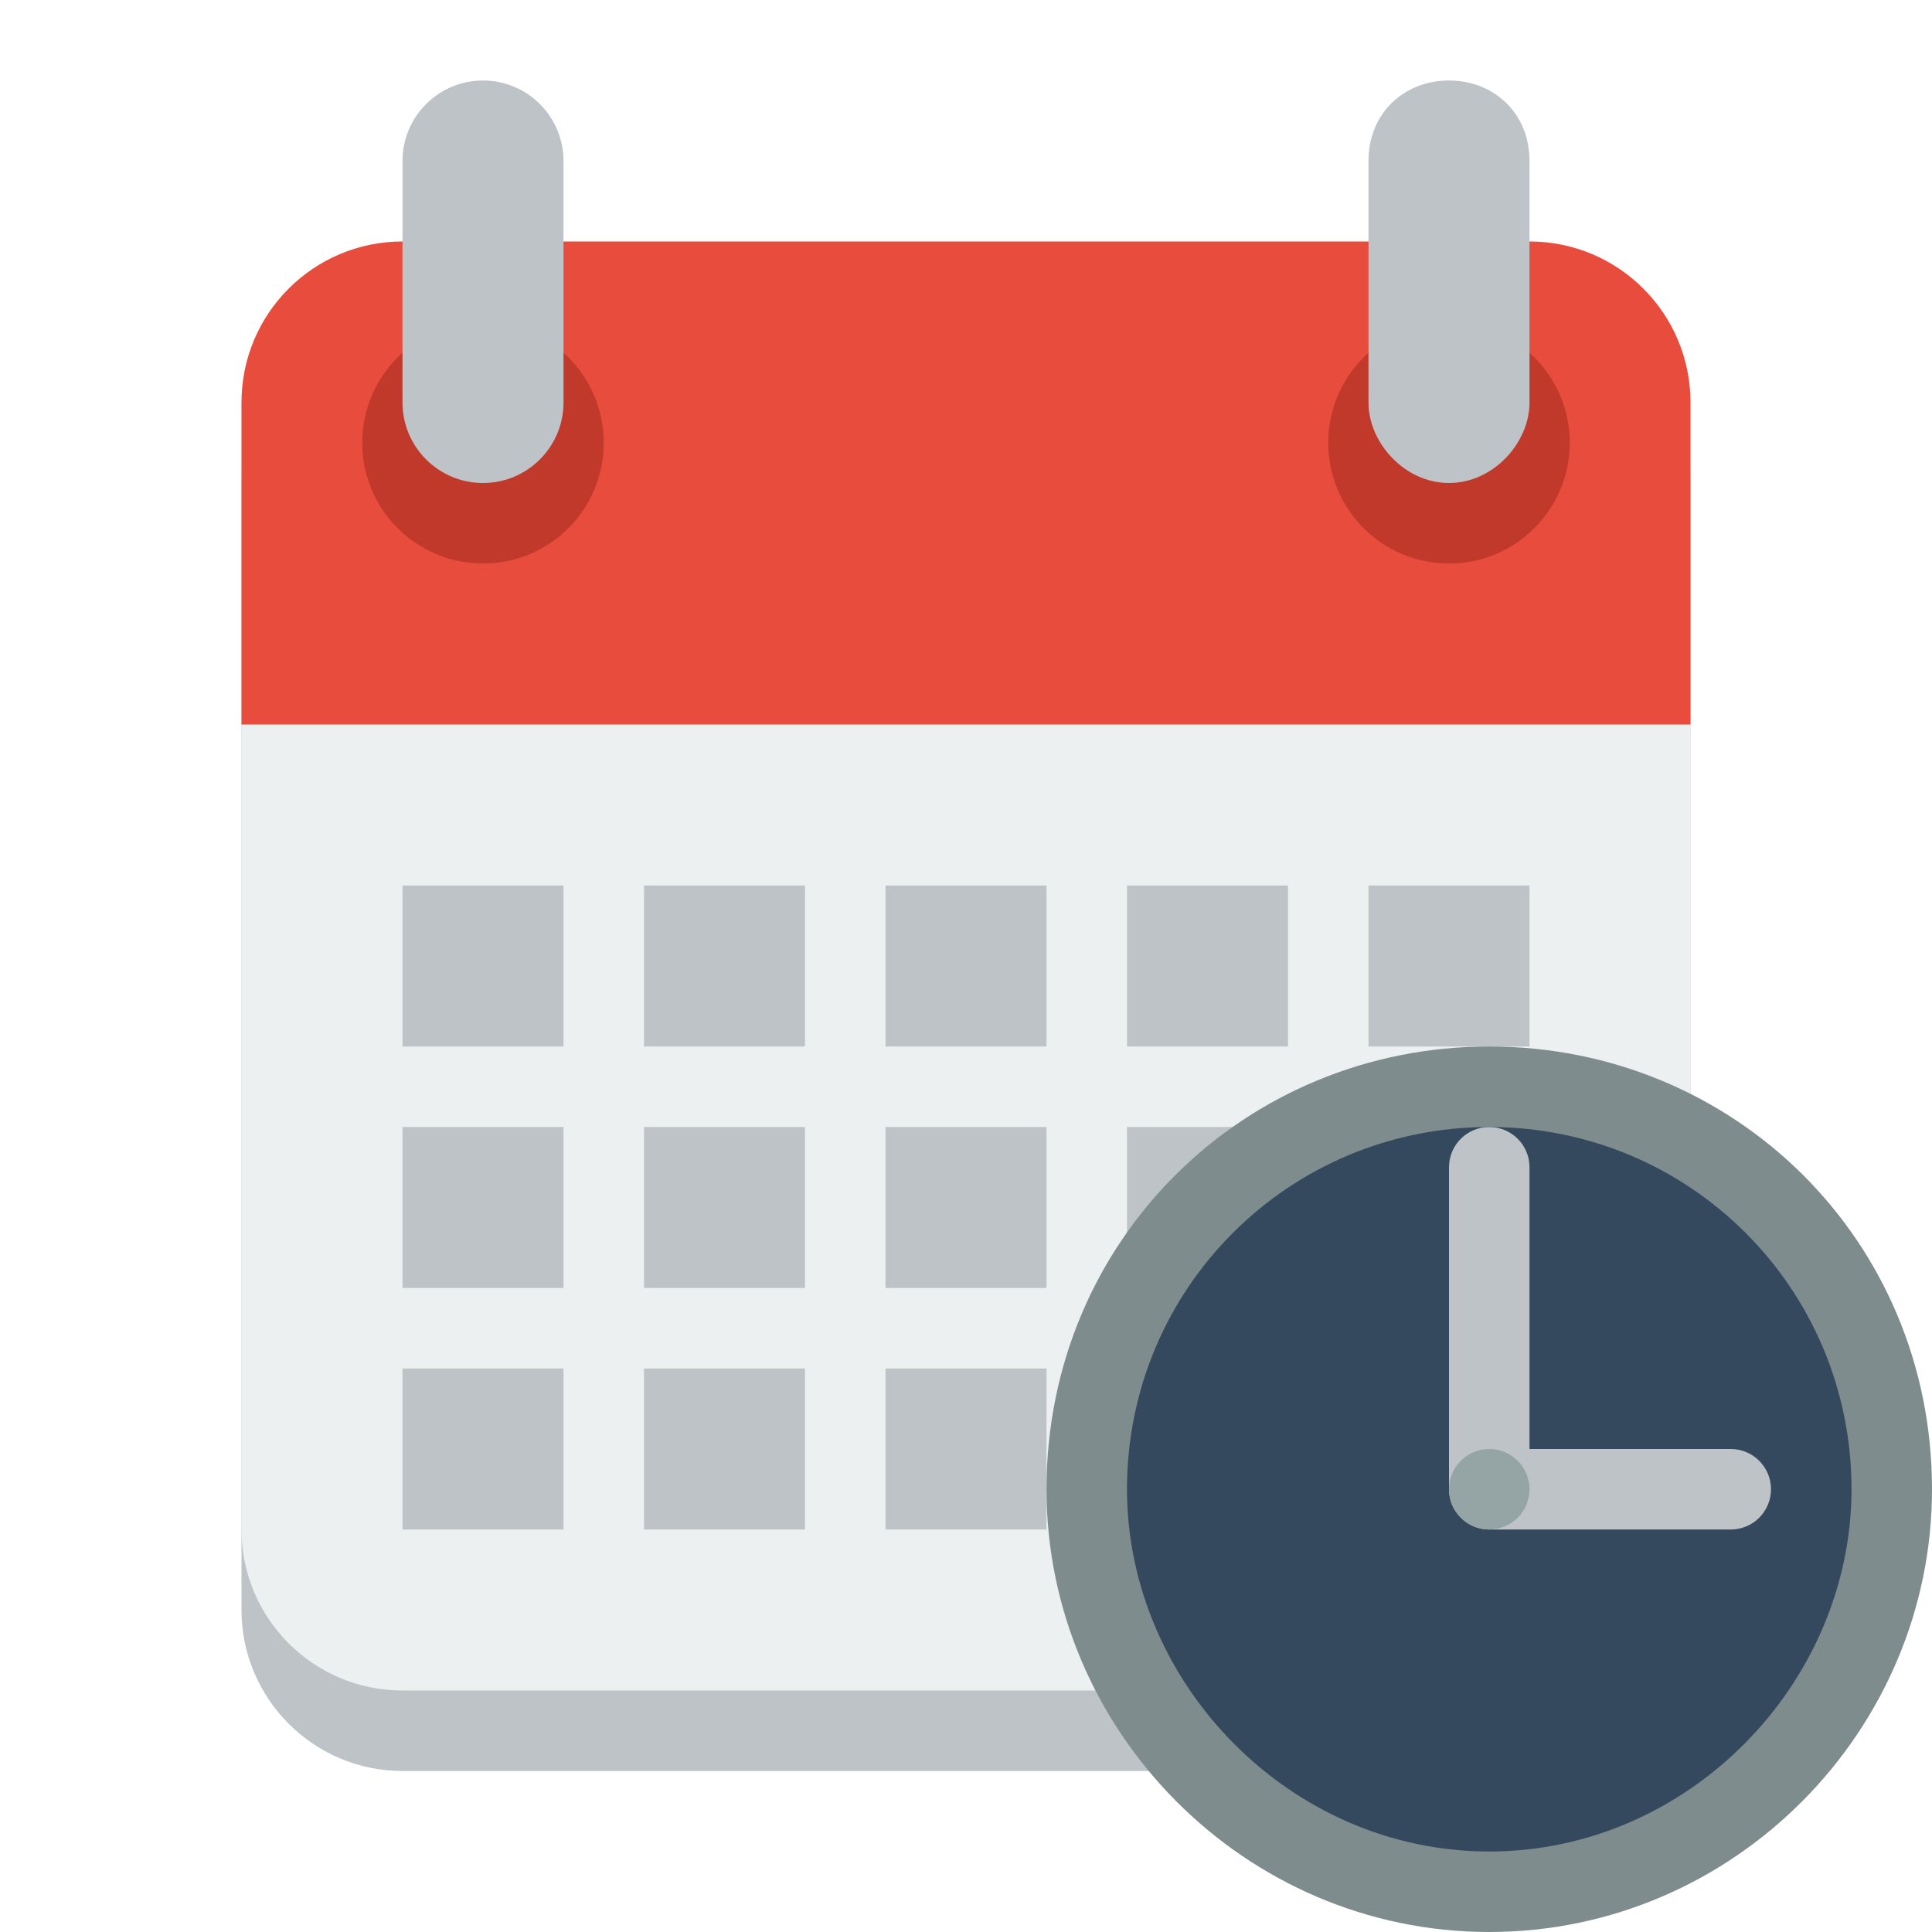
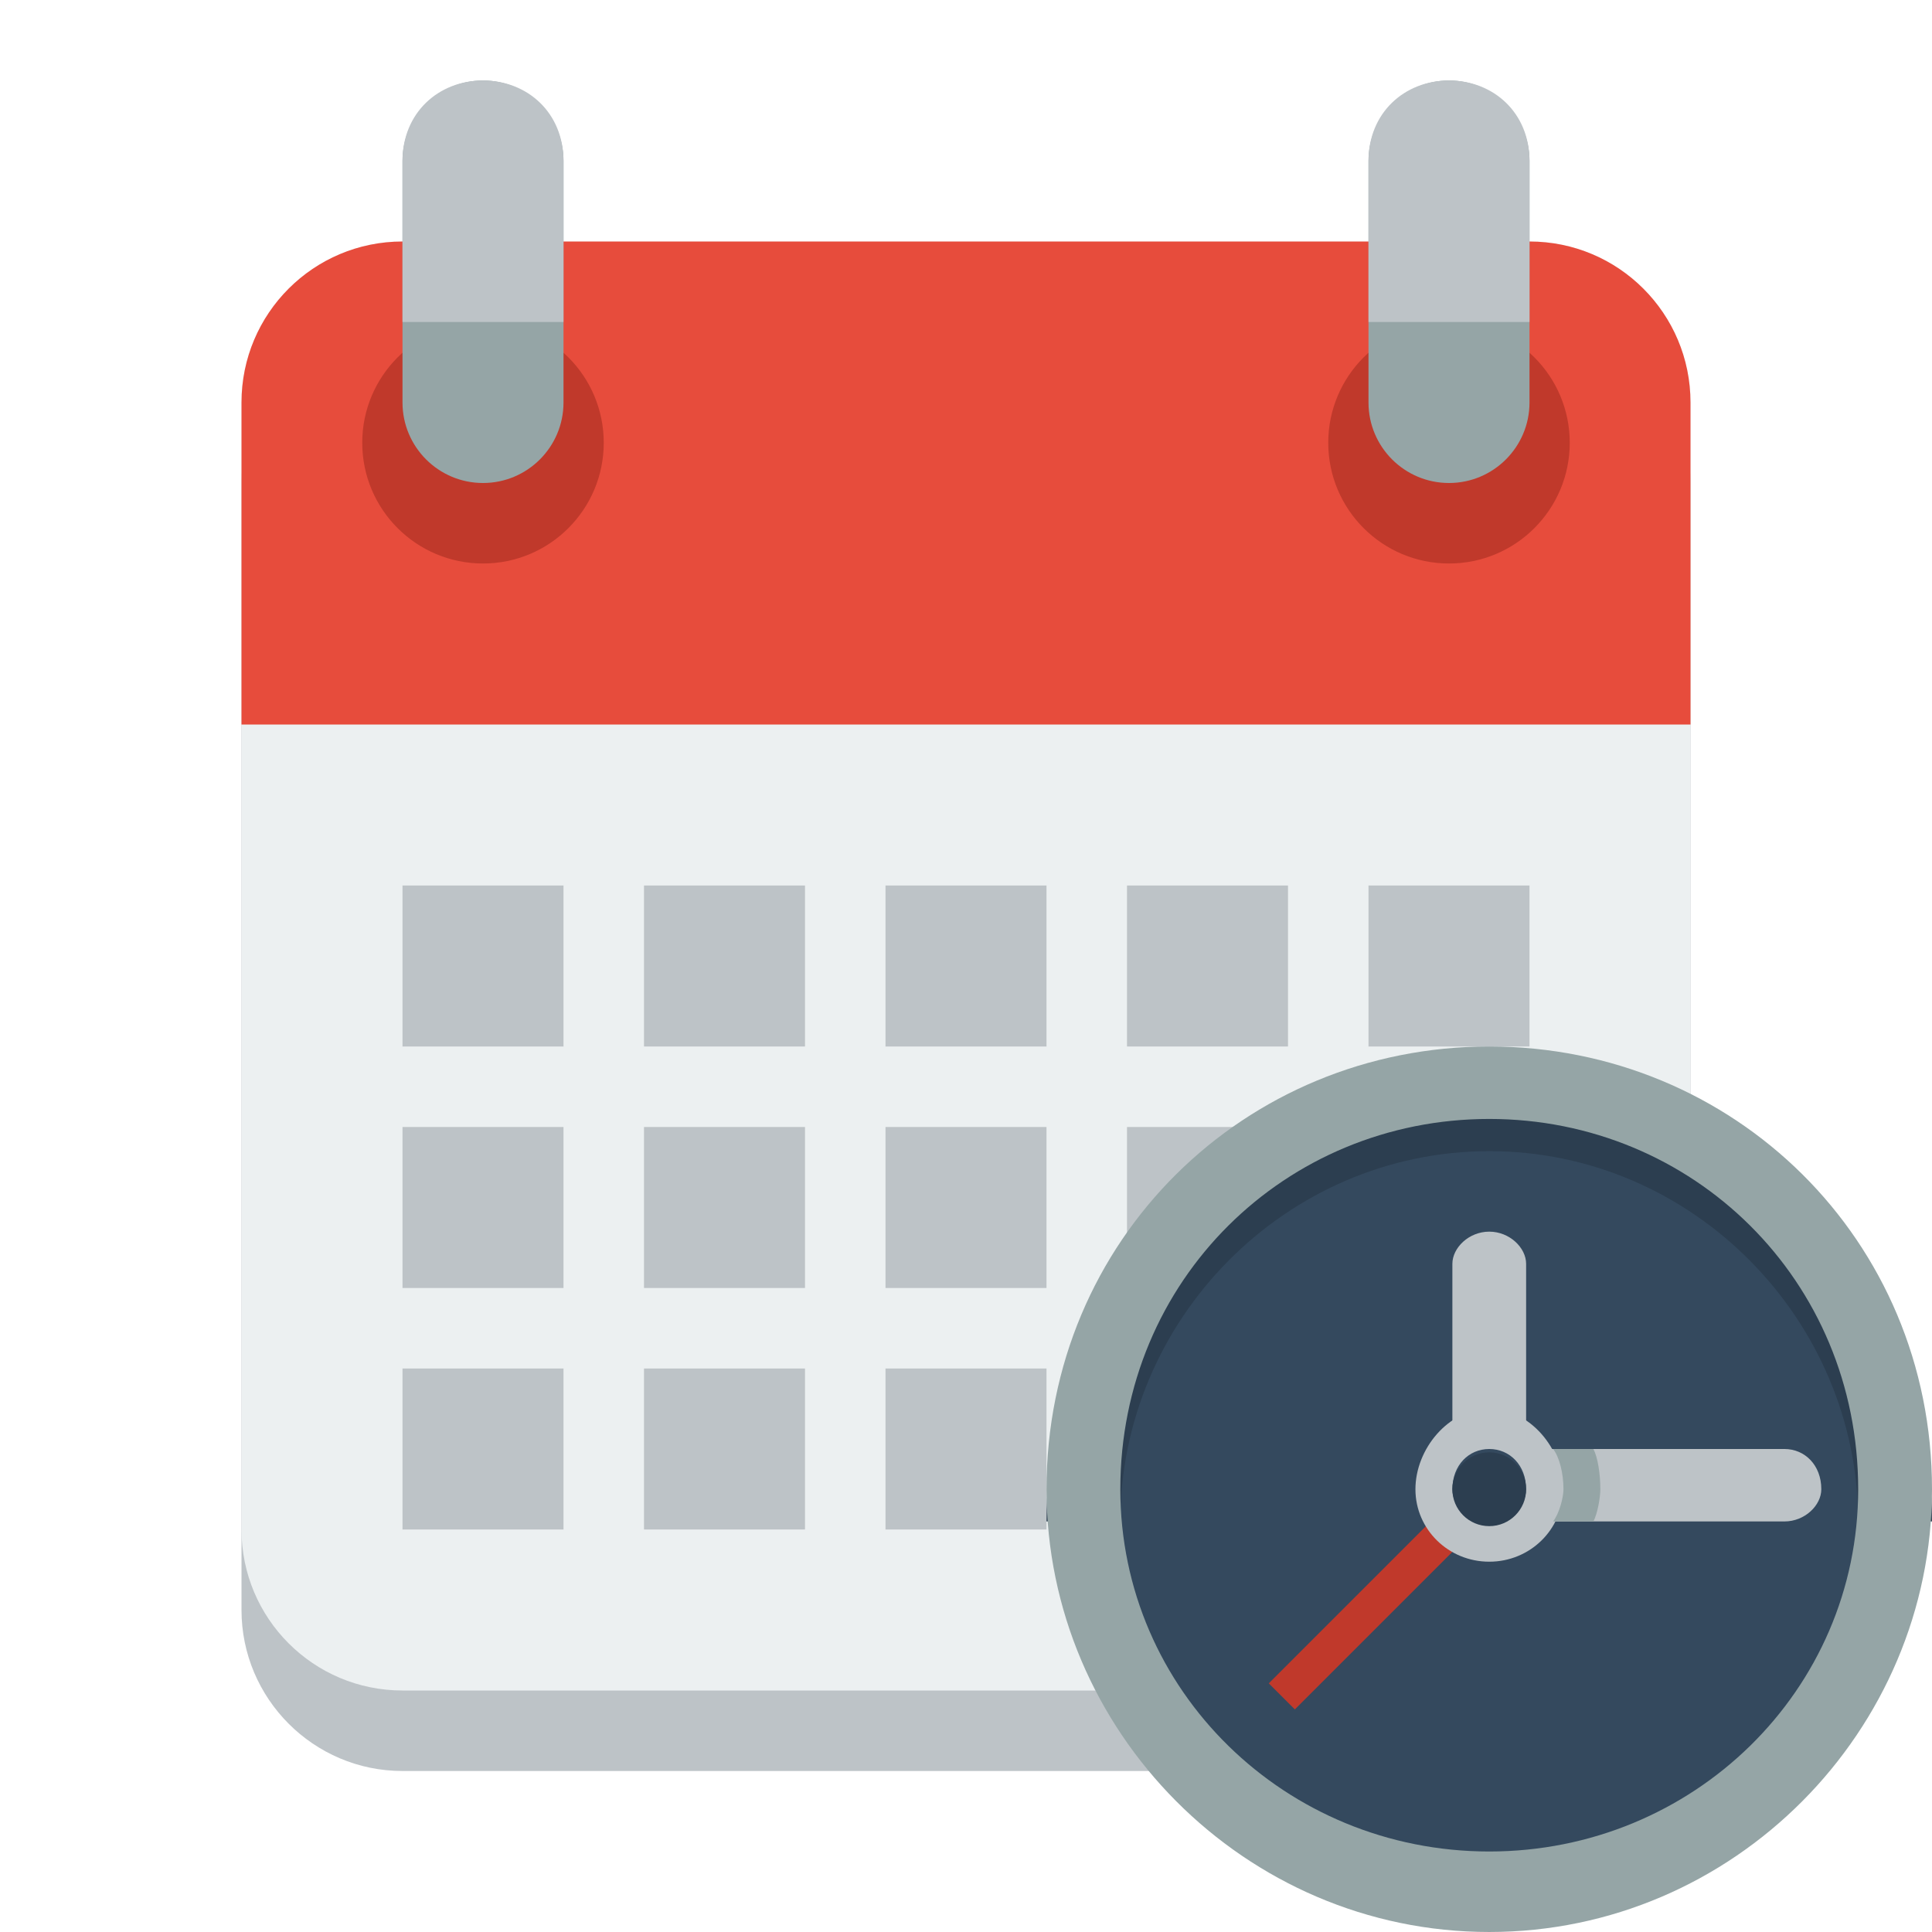
- <svg xmlns="http://www.w3.org/2000/svg" height="24" version="1.1" width="24">
+ <svg xmlns="http://www.w3.org/2000/svg" height="24" width="24" version="1.1">
  <g transform="translate(0 -1028.4)">
    <path d="m5 1032.4c-1.105 0-2 0.9-2 2v14c0 1.1 0.895 2 2 2h6 2 6c1.105 0 2-0.9 2-2v-14c0-1.1-0.895-2-2-2h-6-2-6z" fill="#bdc3c7" />
-     <path d="m5 3c-1.105 0-2 0.895-2 2v14c0 1.105 0.895 2 2 2h6 2 6c1.105 0 2-0.895 2-2v-14c0-1.105-0.895-2-2-2h-6-2-6z" fill="#ecf0f1" transform="translate(0 1028.4)" />
-     <path d="m5 3c-1.105 0-2 0.895-2 2v3 1h18v-1-3c0-1.105-0.895-2-2-2h-6-2-6z" fill="#e74c3c" transform="translate(0 1028.4)" />
-     <path d="m7 5.5a1.5 1.5 0 1 1 -3 0 1.5 1.5 0 1 1 3 0z" fill="#c0392b" transform="translate(.5 1028.4)" />
-     <path d="m6 1c-0.552 0-1 0.448-1 1v3c0 0.552 0.448 1 1 1s1-0.448 1-1v-3c0-0.552-0.448-1-1-1z" fill="#bdc3c7" transform="translate(0 1028.4)" />
-     <path d="m7 5.5a1.5 1.5 0 1 1 -3 0 1.5 1.5 0 1 1 3 0z" fill="#c0392b" transform="translate(12.5 1028.4)" />
+     <path d="m5 3c-1.105 0-2 0.895-2 2v14c0 1.105 0.895 2 2 2h6 2 6c1.105 0 2-0.895 2-2v-14c0-1.105-0.895-2-2-2h-6-2-6z" transform="translate(0 1028.4)" fill="#ecf0f1" />
+     <path d="m5 3c-1.105 0-2 0.895-2 2v3 1h18v-1-3c0-1.105-0.895-2-2-2h-6-2-6z" transform="translate(0 1028.4)" fill="#e74c3c" />
+     <path d="m7 5.5a1.5 1.5 0 1 1 -3 0 1.5 1.5 0 1 1 3 0z" transform="translate(.5 1028.4)" fill="#c0392b" />
+     <path d="m7 5.5a1.5 1.5 0 1 1 -3 0 1.5 1.5 0 1 1 3 0z" transform="translate(12.5 1028.4)" fill="#c0392b" />
    <g fill="#bdc3c7">
-       <path d="m18 1029.4c-0.552 0-1 0.4-1 1v3c0 0.5 0.448 1 1 1s1-0.5 1-1v-3c0-0.6-0.448-1-1-1z" />
      <path d="m5 1039.4v2h2v-2h-2zm3 0v2h2v-2h-2zm3 0v2h2v-2h-2zm3 0v2h2v-2h-2zm3 0v2h2v-2h-2z" />
      <path d="m5 1042.4v2h2v-2h-2zm3 0v2h2v-2h-2zm3 0v2h2v-2h-2zm3 0v2h2v-2h-2zm3 0v2h2v-2h-2z" />
      <path d="m5 1045.4v2h2v-2h-2zm3 0v2h2v-2h-2zm3 0v2h2v-2h-2zm3 0v2h2v-2h-2zm3 0v2h2v-2h-2z" />
    </g>
-     <path d="m40 18a6 6 0 1 1 -12 0 6 6 0 1 1 12 0z" fill="#34495e" transform="matrix(.82491 0 0 .82491 -9.5468 1032.1)" />
-     <path d="m18.5 14c-0.276 0-0.5 0.224-0.5 0.5v0.5 3 0.5c0 0.276 0.224 0.5 0.5 0.5h0.5 2 0.5c0.276 0 0.5-0.224 0.5-0.5s-0.224-0.5-0.5-0.5h-0.5-2v-3-0.5c0-0.276-0.224-0.5-0.5-0.5z" fill="#bdc3c7" transform="translate(0 1028.4)" />
-     <path d="m18.5 1041.4c-3.038 0-5.5 2.4-5.5 5.5 0 3 2.462 5.5 5.5 5.5s5.5-2.5 5.5-5.5c0-3.1-2.462-5.5-5.5-5.5zm0 1c2.485 0 4.5 2 4.5 4.5 0 2.4-2.015 4.5-4.5 4.5s-4.5-2.1-4.5-4.5c0-2.5 2.015-4.5 4.5-4.5z" fill="#7f8c8d" />
-     <path d="m27 17.5c0 0.276-0.224 0.5-0.5 0.5s-0.5-0.224-0.5-0.5 0.224-0.5 0.5-0.5 0.5 0.224 0.5 0.5z" fill="#95a5a6" transform="translate(-8 1029.4)" />
+     <path d="m24 12a12 12 0 1 1 -24 0 12 12 0 1 1 24 0z" transform="matrix(.42014 0 0 .42014 13.458 1041.8)" fill="#34495e" />
+     <path d="m18.5 1041.8c-3.038 0-5.5 2.5-5.5 5.5h0.917c0-2.5 2.052-4.6 4.583-4.6s4.583 2.1 4.583 4.6h0.917c0-3-2.462-5.5-5.5-5.5z" fill="#2c3e50" />
+     <path d="m18.958 1046.4v0.9h0.459 2.75c0.253 0 0.458-0.2 0.458-0.4 0-0.3-0.205-0.5-0.458-0.5h-2.75-0.459z" fill="#bdc3c7" />
+     <path d="m18.5 1043.7c-0.253 0-0.458 0.2-0.458 0.4v1.8 0.5h0.916v-0.5-1.8c0-0.2-0.205-0.4-0.458-0.4z" fill="#bdc3c7" />
+     <rect transform="rotate(-45)" height=".458" width="3.208" y="753.12" x="-730.83" fill="#c0392b" />
+     <path d="m18.5 1045.9c-0.506 0-0.917 0.5-0.917 1s0.411 0.9 0.917 0.9 0.917-0.4 0.917-0.9-0.411-1-0.917-1zm0 0.5c0.253 0 0.458 0.2 0.458 0.5 0 0.2-0.205 0.4-0.458 0.4s-0.458-0.2-0.458-0.4c0-0.3 0.205-0.5 0.458-0.5z" fill="#bdc3c7" />
+     <path d="m18.5 1041.4c-3.038 0-5.5 2.4-5.5 5.5 0 3 2.462 5.5 5.5 5.5s5.5-2.5 5.5-5.5c0-3.1-2.462-5.5-5.5-5.5zm0 0.9c2.531 0 4.583 2 4.583 4.6 0 2.5-2.052 4.5-4.583 4.5s-4.583-2-4.583-4.5c0-2.6 2.052-4.6 4.583-4.6z" fill="#95a5a6" />
+     <path d="m13 12a1 1 0 1 1 -2 0 1 1 0 1 1 2 0z" transform="matrix(.45833 0 0 .45833 13 1041.4)" fill="#2c3e50" />
+     <path d="m19.293 1046.4c0.078 0.1 0.129 0.3 0.129 0.5 0 0.1-0.051 0.3-0.129 0.4h0.129 0.372c0.052-0.1 0.086-0.3 0.086-0.4 0-0.2-0.034-0.4-0.086-0.5h-0.372-0.129z" fill="#95a5a6" />
+     <path d="m6 1c-0.552 0-1 0.448-1 1v3c0 0.552 0.448 1 1 1s1-0.448 1-1v-3c0-0.552-0.448-1-1-1zm12 0c-0.552 0-1 0.448-1 1v3c0 0.552 0.448 1 1 1s1-0.448 1-1v-3c0-0.552-0.448-1-1-1z" transform="translate(0 1028.4)" fill="#95a5a6" />
+     <path d="m6 1029.4c-0.552 0-1 0.4-1 1v2h2v-2c0-0.6-0.448-1-1-1zm12 0c-0.552 0-1 0.4-1 1v2h2v-2c0-0.6-0.448-1-1-1z" fill="#bdc3c7" />
  </g>
</svg>
